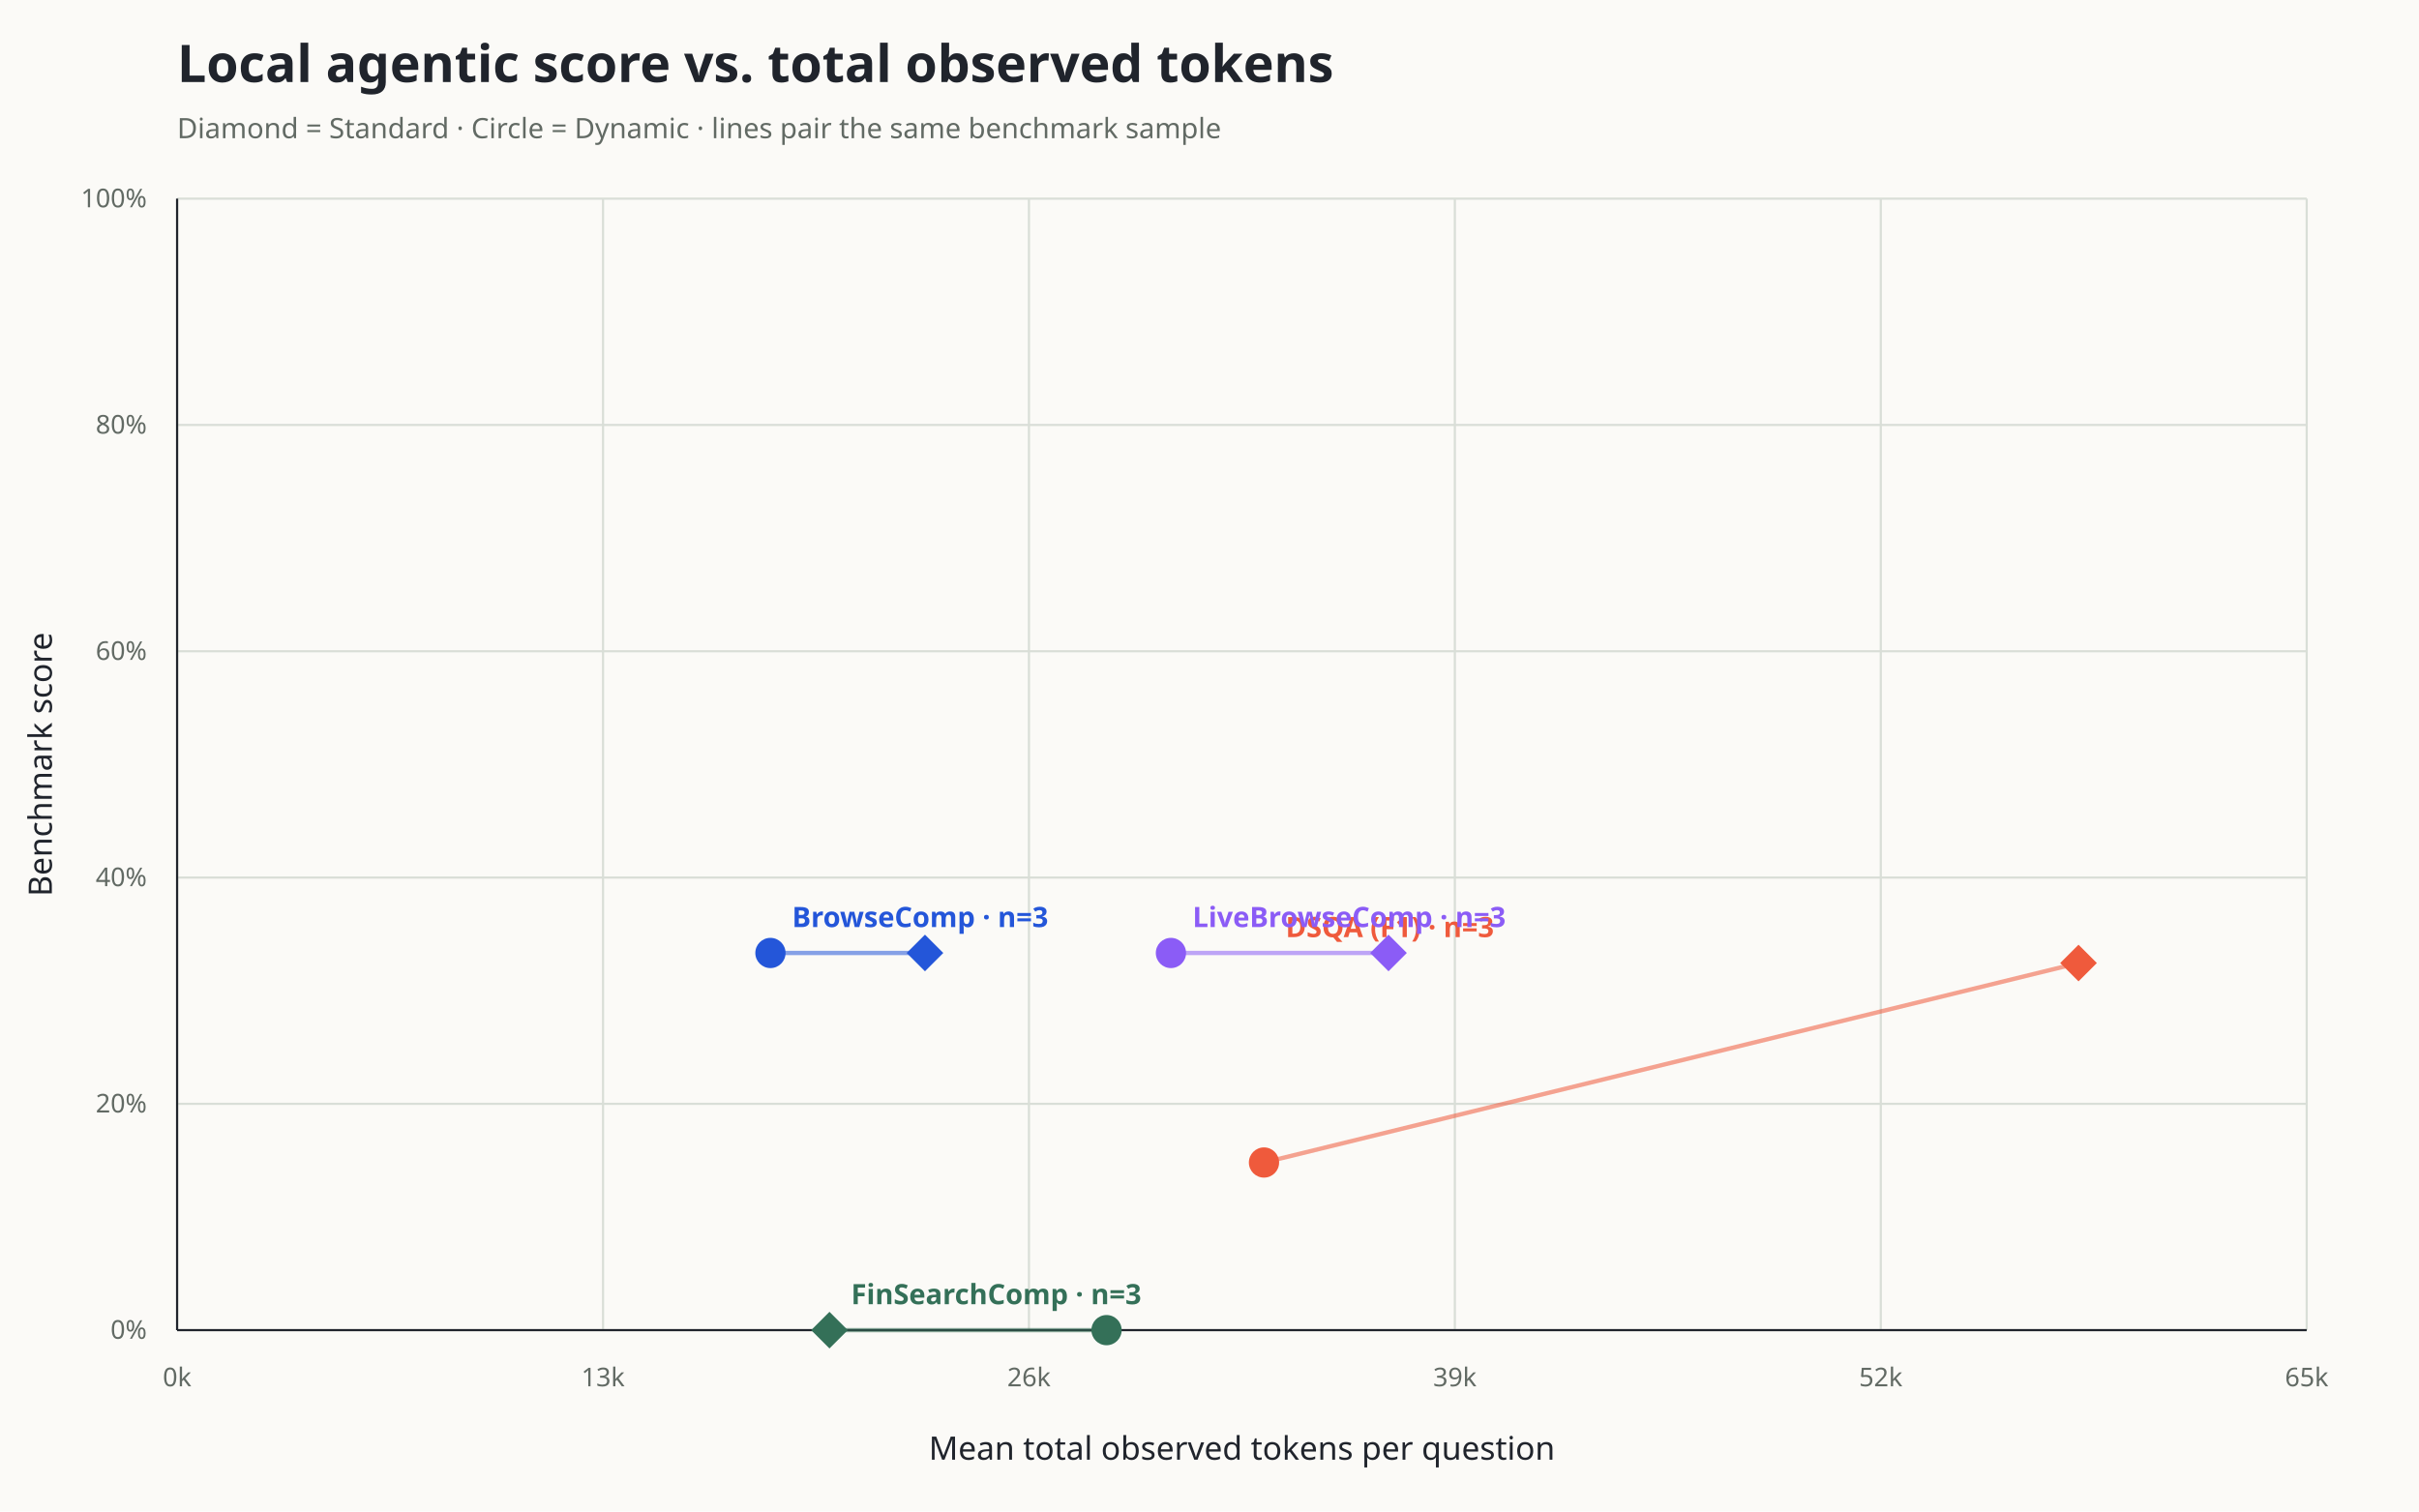
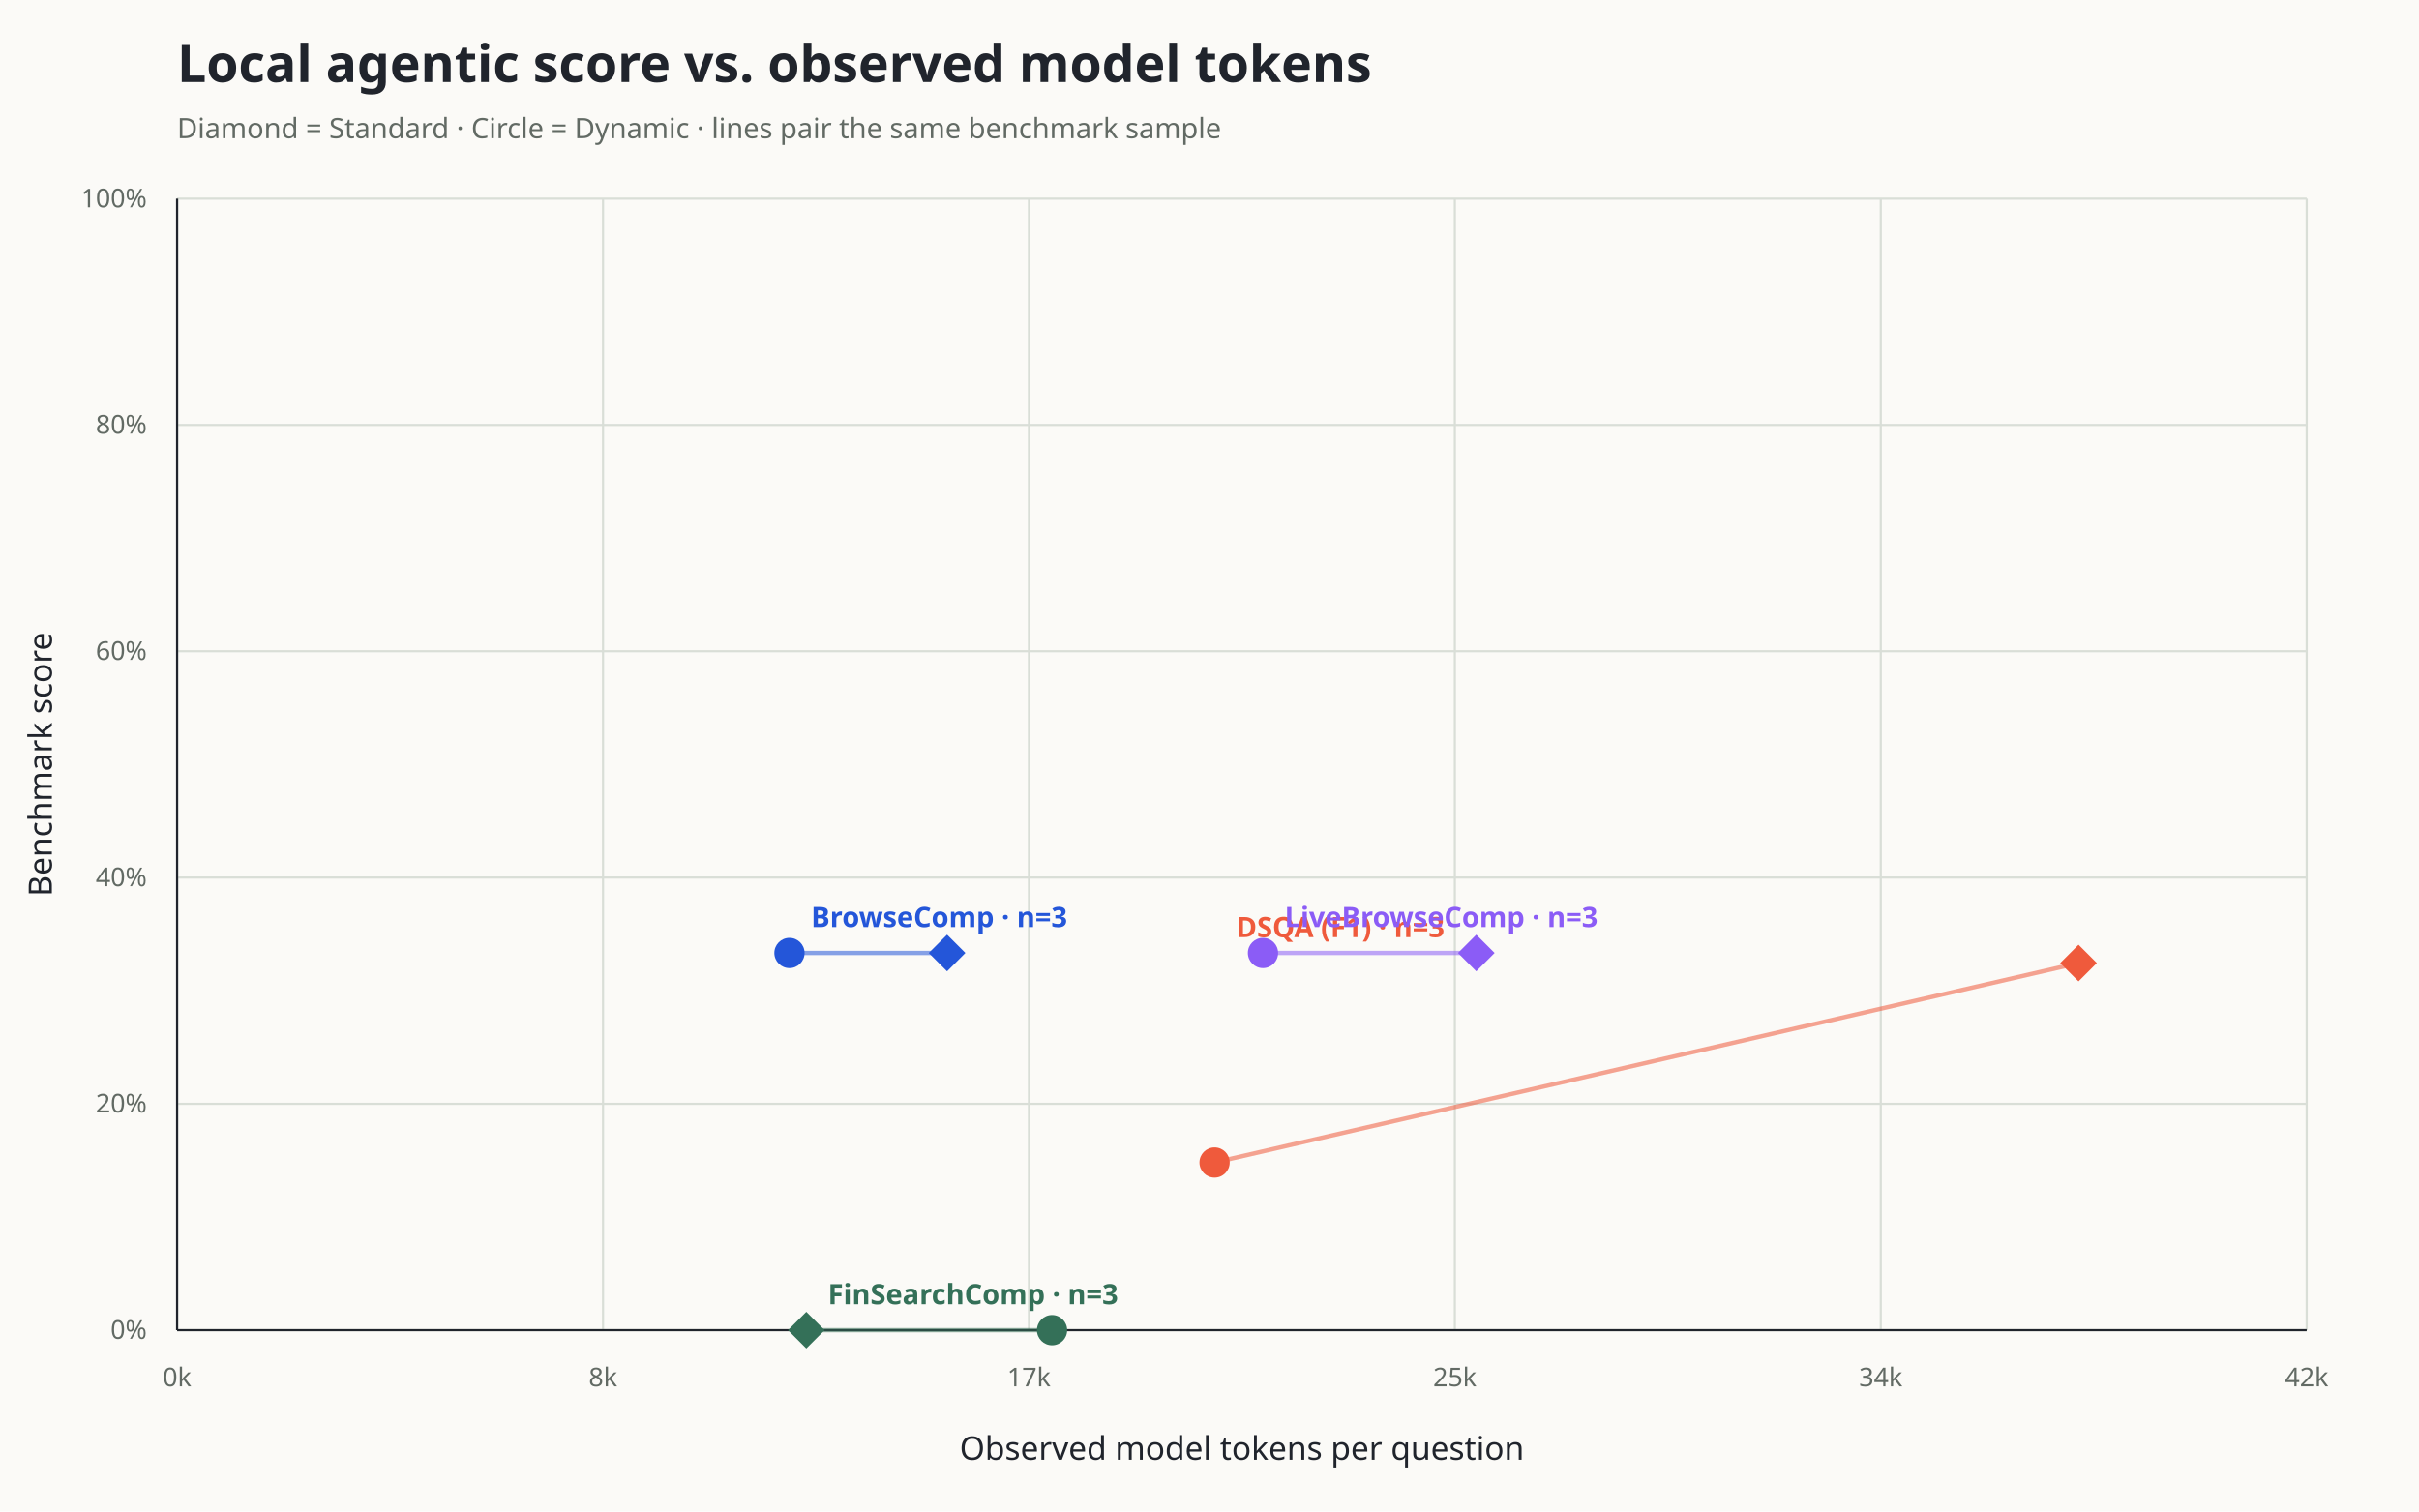
<svg xmlns="http://www.w3.org/2000/svg" width="1120" height="700" viewBox="0 0 1120 700" role="img" aria-labelledby="title desc">
  <rect width="100%" height="100%" fill="#fbfaf7" />
  <g font-family="ui-sans-serif,system-ui,sans-serif">
-     <text x="82" y="38" font-size="24" font-weight="700" fill="#20242c">Local agentic score vs. total observed tokens</text>
+     <text x="82" y="38" font-size="24" font-weight="700" fill="#20242c">Local agentic score vs. observed model tokens</text>
    <text x="82" y="64" font-size="13" fill="#626a64">Diamond = Standard · Circle = Dynamic · lines pair the same benchmark sample</text>
    <line x1="82" y1="92" x2="82" y2="616" stroke="#d9ded7" />
    <text x="82" y="642" text-anchor="middle" font-size="12" fill="#626a64">0k</text>
    <line x1="279.2" y1="92" x2="279.2" y2="616" stroke="#d9ded7" />
-     <text x="279.2" y="642" text-anchor="middle" font-size="12" fill="#626a64">13k</text>
+     <text x="279.2" y="642" text-anchor="middle" font-size="12" fill="#626a64">8k</text>
    <line x1="476.4" y1="92" x2="476.4" y2="616" stroke="#d9ded7" />
-     <text x="476.4" y="642" text-anchor="middle" font-size="12" fill="#626a64">26k</text>
+     <text x="476.4" y="642" text-anchor="middle" font-size="12" fill="#626a64">17k</text>
    <line x1="673.6" y1="92" x2="673.6" y2="616" stroke="#d9ded7" />
-     <text x="673.6" y="642" text-anchor="middle" font-size="12" fill="#626a64">39k</text>
+     <text x="673.6" y="642" text-anchor="middle" font-size="12" fill="#626a64">25k</text>
    <line x1="870.8" y1="92" x2="870.8" y2="616" stroke="#d9ded7" />
-     <text x="870.8" y="642" text-anchor="middle" font-size="12" fill="#626a64">52k</text>
+     <text x="870.8" y="642" text-anchor="middle" font-size="12" fill="#626a64">34k</text>
    <line x1="1068" y1="92" x2="1068" y2="616" stroke="#d9ded7" />
-     <text x="1068" y="642" text-anchor="middle" font-size="12" fill="#626a64">65k</text>
+     <text x="1068" y="642" text-anchor="middle" font-size="12" fill="#626a64">42k</text>
    <line x1="82" y1="616" x2="1068" y2="616" stroke="#d9ded7" />
    <text x="68" y="620" text-anchor="end" font-size="12" fill="#626a64">0%</text>
    <line x1="82" y1="511.2" x2="1068" y2="511.2" stroke="#d9ded7" />
    <text x="68" y="515.2" text-anchor="end" font-size="12" fill="#626a64">20%</text>
    <line x1="82" y1="406.4" x2="1068" y2="406.4" stroke="#d9ded7" />
    <text x="68" y="410.4" text-anchor="end" font-size="12" fill="#626a64">40%</text>
    <line x1="82" y1="301.6" x2="1068" y2="301.6" stroke="#d9ded7" />
    <text x="68" y="305.6" text-anchor="end" font-size="12" fill="#626a64">60%</text>
    <line x1="82" y1="196.8" x2="1068" y2="196.8" stroke="#d9ded7" />
    <text x="68" y="200.8" text-anchor="end" font-size="12" fill="#626a64">80%</text>
    <line x1="82" y1="92" x2="1068" y2="92" stroke="#d9ded7" />
    <text x="68" y="96" text-anchor="end" font-size="12" fill="#626a64">100%</text>
    <line x1="82" y1="616" x2="1068" y2="616" stroke="#20242c" />
    <line x1="82" y1="92" x2="82" y2="616" stroke="#20242c" />
    <g>
-       <line x1="428.259" y1="441.333" x2="356.715" y2="441.333" stroke="#2456d9" stroke-width="2" opacity=".55" />
-       <rect x="422.259" y="435.333" width="12" height="12" fill="#2456d9" transform="rotate(45 428.2591 441.3333)" />
-       <circle cx="356.715" cy="441.333" r="7" fill="#2456d9" />
-       <text x="366.715" y="429.333" fill="#2456d9" font-size="13" font-weight="700">BrowseComp · n=3</text>
+       <line x1="438.492" y1="441.333" x2="365.516" y2="441.333" stroke="#2456d9" stroke-width="2" opacity=".55" />
+       <rect x="432.492" y="435.333" width="12" height="12" fill="#2456d9" transform="rotate(45 438.4924 441.3333)" />
+       <circle cx="365.516" cy="441.333" r="7" fill="#2456d9" />
+       <text x="375.516" y="429.333" fill="#2456d9" font-size="13" font-weight="700">BrowseComp · n=3</text>
    </g>
    <g>
-       <line x1="962.357" y1="445.991" x2="585.229" y2="538.37" stroke="#ef5a3c" stroke-width="2" opacity=".55" />
+       <line x1="962.357" y1="445.991" x2="562.354" y2="538.37" stroke="#ef5a3c" stroke-width="2" opacity=".55" />
      <rect x="956.357" y="439.991" width="12" height="12" fill="#ef5a3c" transform="rotate(45 962.3571 445.9911)" />
-       <circle cx="585.229" cy="538.37" r="7" fill="#ef5a3c" />
-       <text x="595.229" y="433.991" fill="#ef5a3c" font-size="13" font-weight="700">DSQA (F1) · n=3</text>
+       <circle cx="562.354" cy="538.37" r="7" fill="#ef5a3c" />
+       <text x="572.354" y="433.991" fill="#ef5a3c" font-size="13" font-weight="700">DSQA (F1) · n=3</text>
    </g>
    <g>
-       <line x1="384.048" y1="616" x2="512.33" y2="616" stroke="#347058" stroke-width="2" opacity=".55" />
-       <rect x="378.048" y="610" width="12" height="12" fill="#347058" transform="rotate(45 384.0481 616)" />
-       <circle cx="512.33" cy="616" r="7" fill="#347058" />
-       <text x="394.048" y="604" fill="#347058" font-size="13" font-weight="700">FinSearchComp · n=3</text>
+       <line x1="373.328" y1="616" x2="487.096" y2="616" stroke="#347058" stroke-width="2" opacity=".55" />
+       <rect x="367.328" y="610" width="12" height="12" fill="#347058" transform="rotate(45 373.3276 616)" />
+       <circle cx="487.096" cy="616" r="7" fill="#347058" />
+       <text x="383.328" y="604" fill="#347058" font-size="13" font-weight="700">FinSearchComp · n=3</text>
    </g>
    <g>
-       <line x1="642.877" y1="441.333" x2="542.141" y2="441.333" stroke="#8b5cf6" stroke-width="2" opacity=".55" />
-       <rect x="636.877" y="435.333" width="12" height="12" fill="#8b5cf6" transform="rotate(45 642.8774 441.3333)" />
-       <circle cx="542.141" cy="441.333" r="7" fill="#8b5cf6" />
-       <text x="552.141" y="429.333" fill="#8b5cf6" font-size="13" font-weight="700">LiveBrowseComp · n=3</text>
+       <line x1="683.52" y1="441.333" x2="584.765" y2="441.333" stroke="#8b5cf6" stroke-width="2" opacity=".55" />
+       <rect x="677.52" y="435.333" width="12" height="12" fill="#8b5cf6" transform="rotate(45 683.5204 441.3333)" />
+       <circle cx="584.765" cy="441.333" r="7" fill="#8b5cf6" />
+       <text x="594.765" y="429.333" fill="#8b5cf6" font-size="13" font-weight="700">LiveBrowseComp · n=3</text>
    </g>
-     <text x="575" y="676" text-anchor="middle" font-size="15" fill="#20242c">Mean total observed tokens per question</text>
+     <text x="575" y="676" text-anchor="middle" font-size="15" fill="#20242c">Observed model tokens per question</text>
    <text transform="translate(24 354) rotate(-90)" text-anchor="middle" font-size="15" fill="#20242c">Benchmark score</text>
  </g>
</svg>
